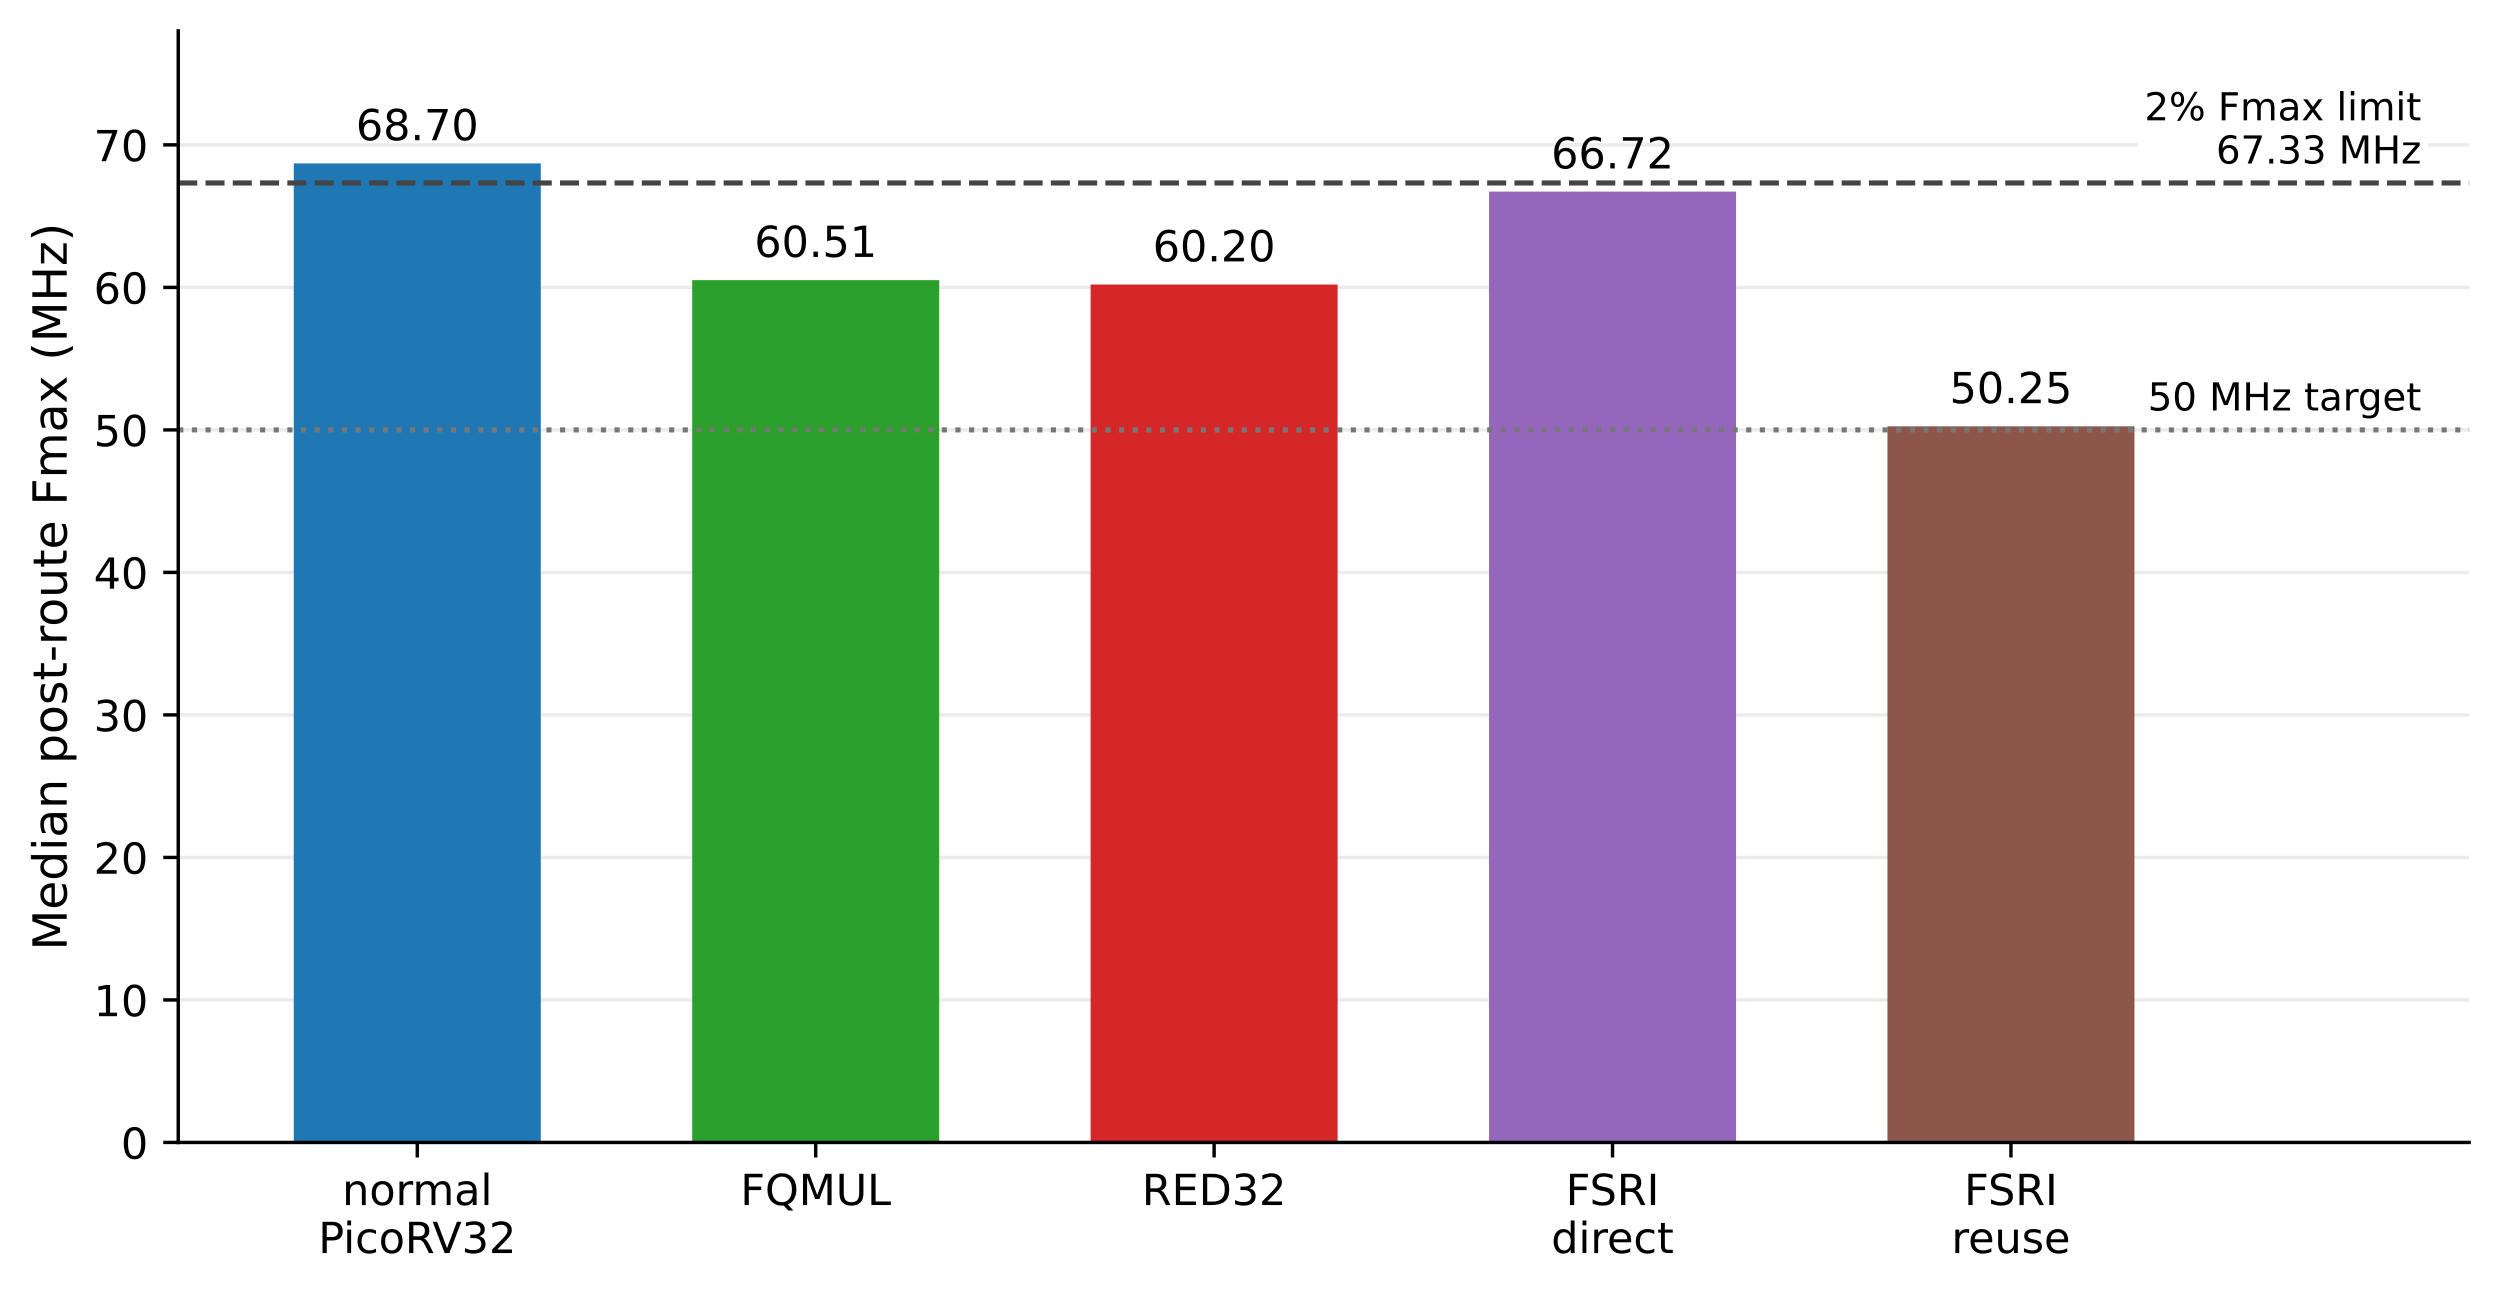
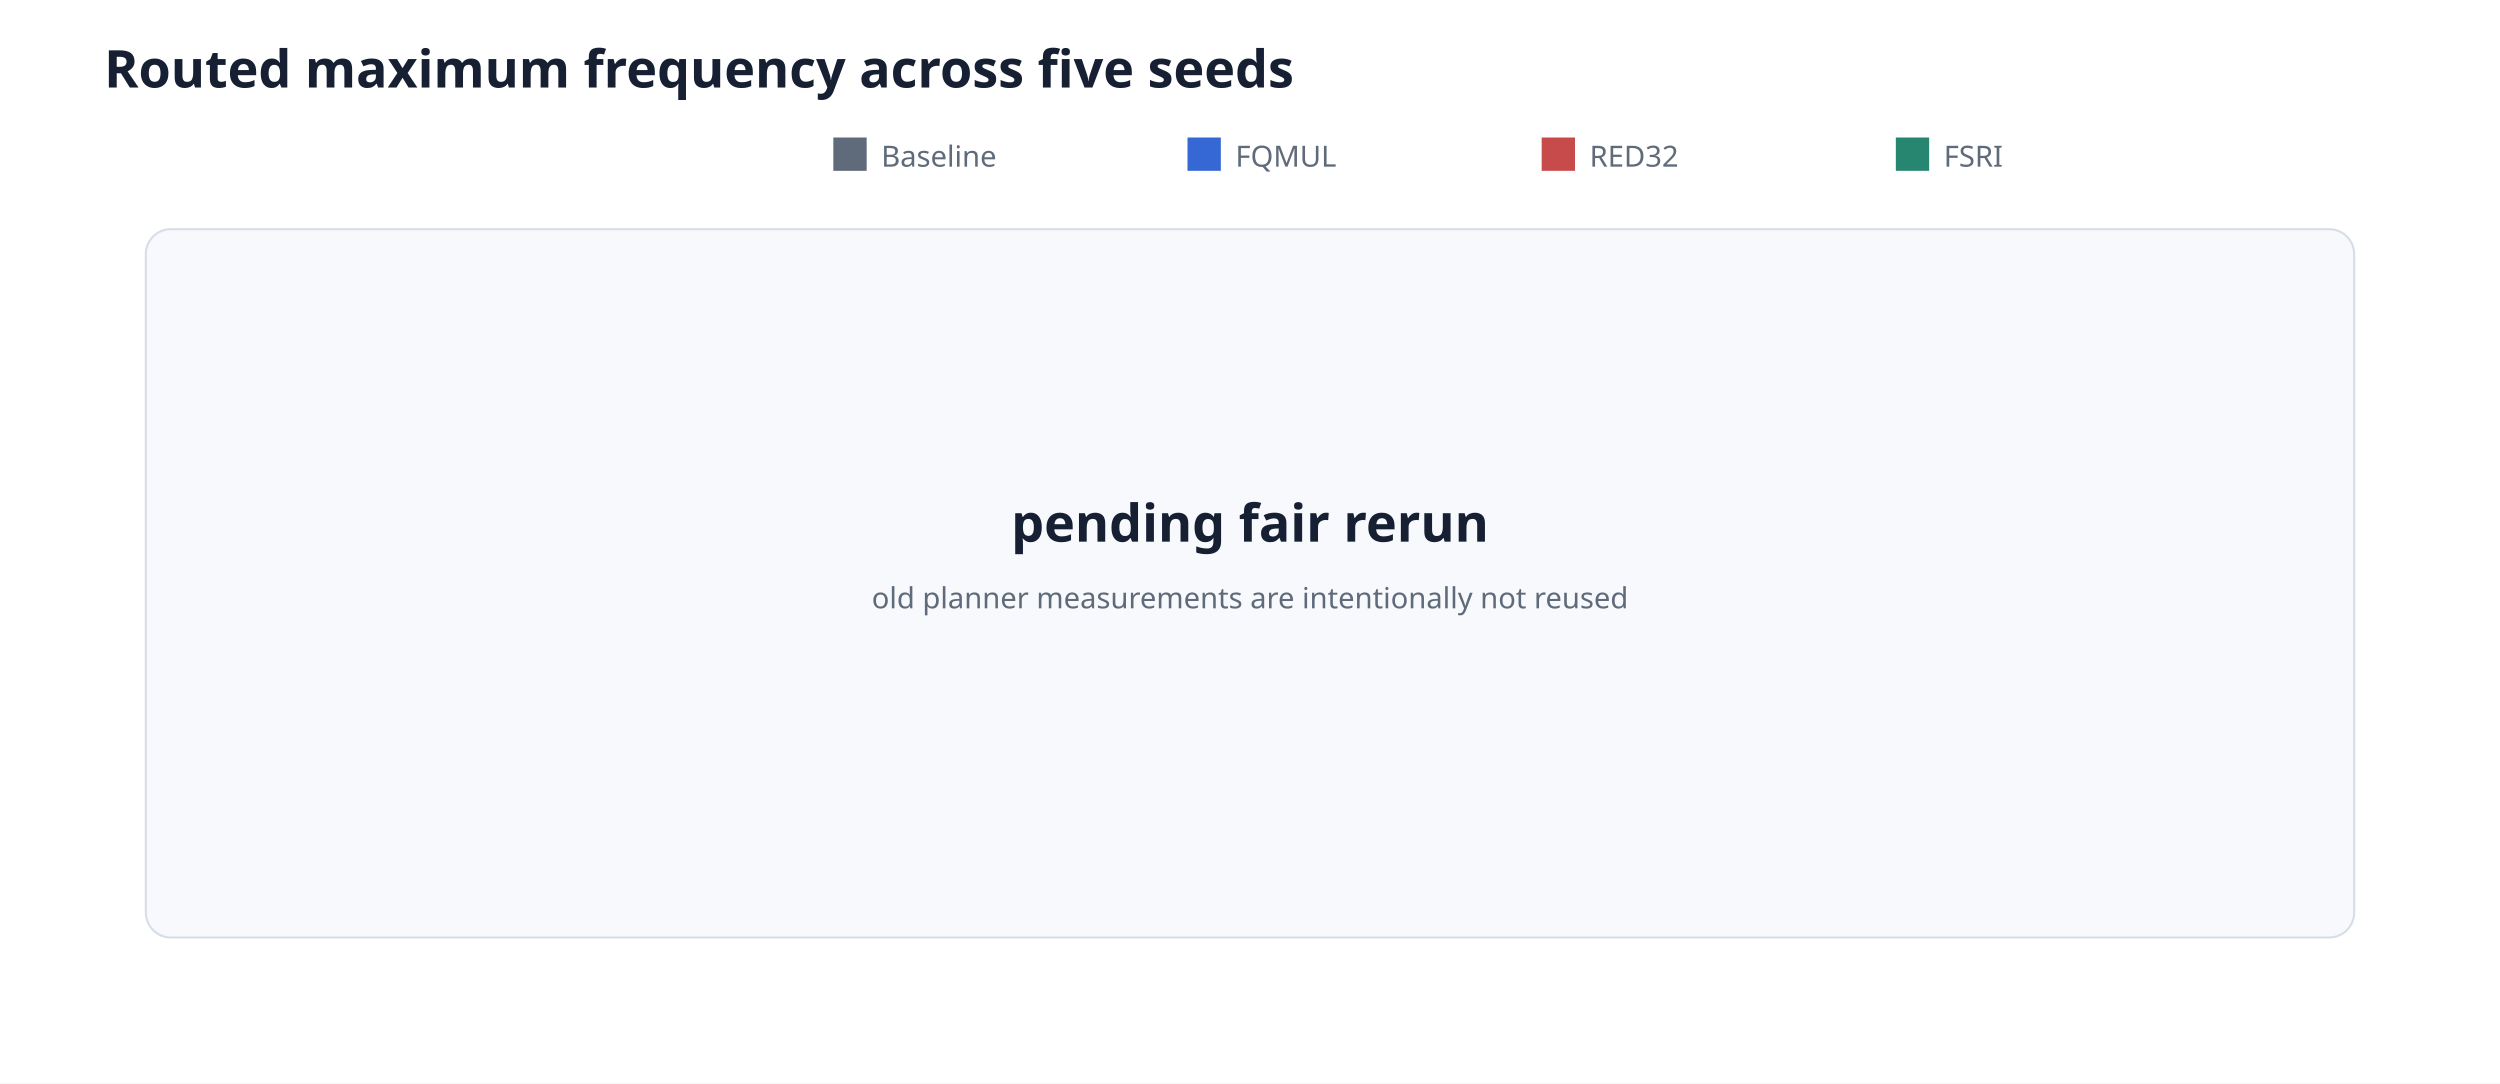
- <svg xmlns="http://www.w3.org/2000/svg" xmlns:xlink="http://www.w3.org/1999/xlink" width="583.081pt" height="301.532pt" viewBox="0 0 583.081 301.532" version="1.1">
-   <defs>
-     <style type="text/css">*{stroke-linejoin: round; stroke-linecap: butt}</style>
-   </defs>
-   <g id="figure_1">
-     <g id="patch_1">
-       <path d="M 0 301.532  L 583.081 301.532  L 583.081 0  L 0 0  z " style="fill: #ffffff" />
-     </g>
-     <g id="axes_1">
-       <g id="patch_2">
-         <path d="M 41.571 266.456  L 575.881 266.456  L 575.881 7.2  L 41.571 7.2  z " style="fill: #ffffff" />
-       </g>
-       <g id="matplotlib.axis_1">
-         <g id="xtick_1">
-           <g id="line2d_1">
-             <defs>
-               <path id="m76b41bfc17" d="M 0 0  L 0 3.5  " style="stroke: #000000; stroke-width: 0.8" />
-             </defs>
-             <g>
-               <use xlink:href="#m76b41bfc17" x="97.325" y="266.456" style="stroke: #000000; stroke-width: 0.8" />
-             </g>
-           </g>
-           <g id="text_1">
-             <g transform="translate(79.80549 281.0544) scale(0.1 -0.1)">
-               <defs>
-                 <path id="DejaVuSans-6e" d="M 3513 2113  L 3513 0  L 2938 0  L 2938 2094  Q 2938 2591 2744 2837  Q 2550 3084 2163 3084  Q 1697 3084 1428 2787  Q 1159 2491 1159 1978  L 1159 0  L 581 0  L 581 3500  L 1159 3500  L 1159 2956  Q 1366 3272 1645 3428  Q 1925 3584 2291 3584  Q 2894 3584 3203 3211  Q 3513 2838 3513 2113  z " transform="scale(0.015625)" />
-                 <path id="DejaVuSans-6f" d="M 1959 3097  Q 1497 3097 1228 2736  Q 959 2375 959 1747  Q 959 1119 1226 758  Q 1494 397 1959 397  Q 2419 397 2687 759  Q 2956 1122 2956 1747  Q 2956 2369 2687 2733  Q 2419 3097 1959 3097  z M 1959 3584  Q 2709 3584 3137 3096  Q 3566 2609 3566 1747  Q 3566 888 3137 398  Q 2709 -91 1959 -91  Q 1206 -91 779 398  Q 353 888 353 1747  Q 353 2609 779 3096  Q 1206 3584 1959 3584  z " transform="scale(0.015625)" />
-                 <path id="DejaVuSans-72" d="M 2631 2963  Q 2534 3019 2420 3045  Q 2306 3072 2169 3072  Q 1681 3072 1420 2755  Q 1159 2438 1159 1844  L 1159 0  L 581 0  L 581 3500  L 1159 3500  L 1159 2956  Q 1341 3275 1631 3429  Q 1922 3584 2338 3584  Q 2397 3584 2469 3576  Q 2541 3569 2628 3553  L 2631 2963  z " transform="scale(0.015625)" />
-                 <path id="DejaVuSans-6d" d="M 3328 2828  Q 3544 3216 3844 3400  Q 4144 3584 4550 3584  Q 5097 3584 5394 3201  Q 5691 2819 5691 2113  L 5691 0  L 5113 0  L 5113 2094  Q 5113 2597 4934 2840  Q 4756 3084 4391 3084  Q 3944 3084 3684 2787  Q 3425 2491 3425 1978  L 3425 0  L 2847 0  L 2847 2094  Q 2847 2600 2669 2842  Q 2491 3084 2119 3084  Q 1678 3084 1418 2786  Q 1159 2488 1159 1978  L 1159 0  L 581 0  L 581 3500  L 1159 3500  L 1159 2956  Q 1356 3278 1631 3431  Q 1906 3584 2284 3584  Q 2666 3584 2933 3390  Q 3200 3197 3328 2828  z " transform="scale(0.015625)" />
-                 <path id="DejaVuSans-61" d="M 2194 1759  Q 1497 1759 1228 1600  Q 959 1441 959 1056  Q 959 750 1161 570  Q 1363 391 1709 391  Q 2188 391 2477 730  Q 2766 1069 2766 1631  L 2766 1759  L 2194 1759  z M 3341 1997  L 3341 0  L 2766 0  L 2766 531  Q 2569 213 2275 61  Q 1981 -91 1556 -91  Q 1019 -91 701 211  Q 384 513 384 1019  Q 384 1609 779 1909  Q 1175 2209 1959 2209  L 2766 2209  L 2766 2266  Q 2766 2663 2505 2880  Q 2244 3097 1772 3097  Q 1472 3097 1187 3025  Q 903 2953 641 2809  L 641 3341  Q 956 3463 1253 3523  Q 1550 3584 1831 3584  Q 2591 3584 2966 3190  Q 3341 2797 3341 1997  z " transform="scale(0.015625)" />
-                 <path id="DejaVuSans-6c" d="M 603 4863  L 1178 4863  L 1178 0  L 603 0  L 603 4863  z " transform="scale(0.015625)" />
-               </defs>
-               <use xlink:href="#DejaVuSans-6e" />
-               <use xlink:href="#DejaVuSans-6f" transform="translate(63.37891 0)" />
-               <use xlink:href="#DejaVuSans-72" transform="translate(124.5605 0)" />
-               <use xlink:href="#DejaVuSans-6d" transform="translate(163.9238 0)" />
-               <use xlink:href="#DejaVuSans-61" transform="translate(261.3359 0)" />
-               <use xlink:href="#DejaVuSans-6c" transform="translate(322.6152 0)" />
-             </g>
-             <g transform="translate(74.24299 292.2523) scale(0.1 -0.1)">
-               <defs>
-                 <path id="DejaVuSans-50" d="M 1259 4147  L 1259 2394  L 2053 2394  Q 2494 2394 2734 2622  Q 2975 2850 2975 3272  Q 2975 3691 2734 3919  Q 2494 4147 2053 4147  L 1259 4147  z M 628 4666  L 2053 4666  Q 2838 4666 3239 4311  Q 3641 3956 3641 3272  Q 3641 2581 3239 2228  Q 2838 1875 2053 1875  L 1259 1875  L 1259 0  L 628 0  L 628 4666  z " transform="scale(0.015625)" />
-                 <path id="DejaVuSans-69" d="M 603 3500  L 1178 3500  L 1178 0  L 603 0  L 603 3500  z M 603 4863  L 1178 4863  L 1178 4134  L 603 4134  L 603 4863  z " transform="scale(0.015625)" />
-                 <path id="DejaVuSans-63" d="M 3122 3366  L 3122 2828  Q 2878 2963 2633 3030  Q 2388 3097 2138 3097  Q 1578 3097 1268 2742  Q 959 2388 959 1747  Q 959 1106 1268 751  Q 1578 397 2138 397  Q 2388 397 2633 464  Q 2878 531 3122 666  L 3122 134  Q 2881 22 2623 -34  Q 2366 -91 2075 -91  Q 1284 -91 818 406  Q 353 903 353 1747  Q 353 2603 823 3093  Q 1294 3584 2113 3584  Q 2378 3584 2631 3529  Q 2884 3475 3122 3366  z " transform="scale(0.015625)" />
-                 <path id="DejaVuSans-52" d="M 2841 2188  Q 3044 2119 3236 1894  Q 3428 1669 3622 1275  L 4263 0  L 3584 0  L 2988 1197  Q 2756 1666 2539 1819  Q 2322 1972 1947 1972  L 1259 1972  L 1259 0  L 628 0  L 628 4666  L 2053 4666  Q 2853 4666 3247 4331  Q 3641 3997 3641 3322  Q 3641 2881 3436 2590  Q 3231 2300 2841 2188  z M 1259 4147  L 1259 2491  L 2053 2491  Q 2509 2491 2742 2702  Q 2975 2913 2975 3322  Q 2975 3731 2742 3939  Q 2509 4147 2053 4147  L 1259 4147  z " transform="scale(0.015625)" />
-                 <path id="DejaVuSans-56" d="M 1831 0  L 50 4666  L 709 4666  L 2188 738  L 3669 4666  L 4325 4666  L 2547 0  L 1831 0  z " transform="scale(0.015625)" />
-                 <path id="DejaVuSans-33" d="M 2597 2516  Q 3050 2419 3304 2112  Q 3559 1806 3559 1356  Q 3559 666 3084 287  Q 2609 -91 1734 -91  Q 1441 -91 1130 -33  Q 819 25 488 141  L 488 750  Q 750 597 1062 519  Q 1375 441 1716 441  Q 2309 441 2620 675  Q 2931 909 2931 1356  Q 2931 1769 2642 2001  Q 2353 2234 1838 2234  L 1294 2234  L 1294 2753  L 1863 2753  Q 2328 2753 2575 2939  Q 2822 3125 2822 3475  Q 2822 3834 2567 4026  Q 2313 4219 1838 4219  Q 1578 4219 1281 4162  Q 984 4106 628 3988  L 628 4550  Q 988 4650 1302 4700  Q 1616 4750 1894 4750  Q 2613 4750 3031 4423  Q 3450 4097 3450 3541  Q 3450 3153 3228 2886  Q 3006 2619 2597 2516  z " transform="scale(0.015625)" />
-                 <path id="DejaVuSans-32" d="M 1228 531  L 3431 531  L 3431 0  L 469 0  L 469 531  Q 828 903 1448 1529  Q 2069 2156 2228 2338  Q 2531 2678 2651 2914  Q 2772 3150 2772 3378  Q 2772 3750 2511 3984  Q 2250 4219 1831 4219  Q 1534 4219 1204 4116  Q 875 4013 500 3803  L 500 4441  Q 881 4594 1212 4672  Q 1544 4750 1819 4750  Q 2544 4750 2975 4387  Q 3406 4025 3406 3419  Q 3406 3131 3298 2873  Q 3191 2616 2906 2266  Q 2828 2175 2409 1742  Q 1991 1309 1228 531  z " transform="scale(0.015625)" />
-               </defs>
-               <use xlink:href="#DejaVuSans-50" />
-               <use xlink:href="#DejaVuSans-69" transform="translate(58.05273 0)" />
-               <use xlink:href="#DejaVuSans-63" transform="translate(85.83594 0)" />
-               <use xlink:href="#DejaVuSans-6f" transform="translate(140.8164 0)" />
-               <use xlink:href="#DejaVuSans-52" transform="translate(201.998 0)" />
-               <use xlink:href="#DejaVuSans-56" transform="translate(265.9805 0)" />
-               <use xlink:href="#DejaVuSans-33" transform="translate(334.3887 0)" />
-               <use xlink:href="#DejaVuSans-32" transform="translate(398.0117 0)" />
-             </g>
-           </g>
-         </g>
-         <g id="xtick_2">
-           <g id="line2d_2">
-             <g>
-               <use xlink:href="#m76b41bfc17" x="190.249" y="266.456" style="stroke: #000000; stroke-width: 0.8" />
-             </g>
-           </g>
-           <g id="text_2">
-             <g transform="translate(172.6774 281.0544) scale(0.1 -0.1)">
-               <defs>
-                 <path id="DejaVuSans-46" d="M 628 4666  L 3309 4666  L 3309 4134  L 1259 4134  L 1259 2759  L 3109 2759  L 3109 2228  L 1259 2228  L 1259 0  L 628 0  L 628 4666  z " transform="scale(0.015625)" />
-                 <path id="DejaVuSans-51" d="M 2522 4238  Q 1834 4238 1429 3725  Q 1025 3213 1025 2328  Q 1025 1447 1429 934  Q 1834 422 2522 422  Q 3209 422 3611 934  Q 4013 1447 4013 2328  Q 4013 3213 3611 3725  Q 3209 4238 2522 4238  z M 3406 84  L 4238 -825  L 3475 -825  L 2784 -78  Q 2681 -84 2626 -87  Q 2572 -91 2522 -91  Q 1538 -91 948 567  Q 359 1225 359 2328  Q 359 3434 948 4092  Q 1538 4750 2522 4750  Q 3503 4750 4090 4092  Q 4678 3434 4678 2328  Q 4678 1516 4351 937  Q 4025 359 3406 84  z " transform="scale(0.015625)" />
-                 <path id="DejaVuSans-4d" d="M 628 4666  L 1569 4666  L 2759 1491  L 3956 4666  L 4897 4666  L 4897 0  L 4281 0  L 4281 4097  L 3078 897  L 2444 897  L 1241 4097  L 1241 0  L 628 0  L 628 4666  z " transform="scale(0.015625)" />
-                 <path id="DejaVuSans-55" d="M 556 4666  L 1191 4666  L 1191 1831  Q 1191 1081 1462 751  Q 1734 422 2344 422  Q 2950 422 3222 751  Q 3494 1081 3494 1831  L 3494 4666  L 4128 4666  L 4128 1753  Q 4128 841 3676 375  Q 3225 -91 2344 -91  Q 1459 -91 1007 375  Q 556 841 556 1753  L 556 4666  z " transform="scale(0.015625)" />
-                 <path id="DejaVuSans-4c" d="M 628 4666  L 1259 4666  L 1259 531  L 3531 531  L 3531 0  L 628 0  L 628 4666  z " transform="scale(0.015625)" />
-               </defs>
-               <use xlink:href="#DejaVuSans-46" />
-               <use xlink:href="#DejaVuSans-51" transform="translate(57.51953 0)" />
-               <use xlink:href="#DejaVuSans-4d" transform="translate(136.2305 0)" />
-               <use xlink:href="#DejaVuSans-55" transform="translate(222.5098 0)" />
-               <use xlink:href="#DejaVuSans-4c" transform="translate(295.7031 0)" />
-             </g>
-           </g>
-         </g>
-         <g id="xtick_3">
-           <g id="line2d_3">
-             <g>
-               <use xlink:href="#m76b41bfc17" x="283.172" y="266.456" style="stroke: #000000; stroke-width: 0.8" />
-             </g>
-           </g>
-           <g id="text_3">
-             <g transform="translate(266.3259 281.0544) scale(0.1 -0.1)">
-               <defs>
-                 <path id="DejaVuSans-45" d="M 628 4666  L 3578 4666  L 3578 4134  L 1259 4134  L 1259 2753  L 3481 2753  L 3481 2222  L 1259 2222  L 1259 531  L 3634 531  L 3634 0  L 628 0  L 628 4666  z " transform="scale(0.015625)" />
-                 <path id="DejaVuSans-44" d="M 1259 4147  L 1259 519  L 2022 519  Q 2988 519 3436 956  Q 3884 1394 3884 2338  Q 3884 3275 3436 3711  Q 2988 4147 2022 4147  L 1259 4147  z M 628 4666  L 1925 4666  Q 3281 4666 3915 4102  Q 4550 3538 4550 2338  Q 4550 1131 3912 565  Q 3275 0 1925 0  L 628 0  L 628 4666  z " transform="scale(0.015625)" />
-               </defs>
-               <use xlink:href="#DejaVuSans-52" />
-               <use xlink:href="#DejaVuSans-45" transform="translate(69.48242 0)" />
-               <use xlink:href="#DejaVuSans-44" transform="translate(132.666 0)" />
-               <use xlink:href="#DejaVuSans-33" transform="translate(209.668 0)" />
-               <use xlink:href="#DejaVuSans-32" transform="translate(273.291 0)" />
-             </g>
-           </g>
-         </g>
-         <g id="xtick_4">
-           <g id="line2d_4">
-             <g>
-               <use xlink:href="#m76b41bfc17" x="376.095" y="266.456" style="stroke: #000000; stroke-width: 0.8" />
-             </g>
-           </g>
-           <g id="text_4">
-             <g transform="translate(365.1837 281.0544) scale(0.1 -0.1)">
-               <defs>
-                 <path id="DejaVuSans-53" d="M 3425 4513  L 3425 3897  Q 3066 4069 2747 4153  Q 2428 4238 2131 4238  Q 1616 4238 1336 4038  Q 1056 3838 1056 3469  Q 1056 3159 1242 3001  Q 1428 2844 1947 2747  L 2328 2669  Q 3034 2534 3370 2195  Q 3706 1856 3706 1288  Q 3706 609 3251 259  Q 2797 -91 1919 -91  Q 1588 -91 1214 -16  Q 841 59 441 206  L 441 856  Q 825 641 1194 531  Q 1563 422 1919 422  Q 2459 422 2753 634  Q 3047 847 3047 1241  Q 3047 1584 2836 1778  Q 2625 1972 2144 2069  L 1759 2144  Q 1053 2284 737 2584  Q 422 2884 422 3419  Q 422 4038 858 4394  Q 1294 4750 2059 4750  Q 2388 4750 2728 4690  Q 3069 4631 3425 4513  z " transform="scale(0.015625)" />
-                 <path id="DejaVuSans-49" d="M 628 4666  L 1259 4666  L 1259 0  L 628 0  L 628 4666  z " transform="scale(0.015625)" />
-               </defs>
-               <use xlink:href="#DejaVuSans-46" />
-               <use xlink:href="#DejaVuSans-53" transform="translate(55.76953 0)" />
-               <use xlink:href="#DejaVuSans-52" transform="translate(119.2461 0)" />
-               <use xlink:href="#DejaVuSans-49" transform="translate(188.7285 0)" />
-             </g>
-             <g transform="translate(361.8033 292.2523) scale(0.1 -0.1)">
-               <defs>
-                 <path id="DejaVuSans-64" d="M 2906 2969  L 2906 4863  L 3481 4863  L 3481 0  L 2906 0  L 2906 525  Q 2725 213 2448 61  Q 2172 -91 1784 -91  Q 1150 -91 751 415  Q 353 922 353 1747  Q 353 2572 751 3078  Q 1150 3584 1784 3584  Q 2172 3584 2448 3432  Q 2725 3281 2906 2969  z M 947 1747  Q 947 1113 1208 752  Q 1469 391 1925 391  Q 2381 391 2643 752  Q 2906 1113 2906 1747  Q 2906 2381 2643 2742  Q 2381 3103 1925 3103  Q 1469 3103 1208 2742  Q 947 2381 947 1747  z " transform="scale(0.015625)" />
-                 <path id="DejaVuSans-65" d="M 3597 1894  L 3597 1613  L 953 1613  Q 991 1019 1311 708  Q 1631 397 2203 397  Q 2534 397 2845 478  Q 3156 559 3463 722  L 3463 178  Q 3153 47 2828 -22  Q 2503 -91 2169 -91  Q 1331 -91 842 396  Q 353 884 353 1716  Q 353 2575 817 3079  Q 1281 3584 2069 3584  Q 2775 3584 3186 3129  Q 3597 2675 3597 1894  z M 3022 2063  Q 3016 2534 2758 2815  Q 2500 3097 2075 3097  Q 1594 3097 1305 2825  Q 1016 2553 972 2059  L 3022 2063  z " transform="scale(0.015625)" />
-                 <path id="DejaVuSans-74" d="M 1172 4494  L 1172 3500  L 2356 3500  L 2356 3053  L 1172 3053  L 1172 1153  Q 1172 725 1289 603  Q 1406 481 1766 481  L 2356 481  L 2356 0  L 1766 0  Q 1100 0 847 248  Q 594 497 594 1153  L 594 3053  L 172 3053  L 172 3500  L 594 3500  L 594 4494  L 1172 4494  z " transform="scale(0.015625)" />
-               </defs>
-               <use xlink:href="#DejaVuSans-64" />
-               <use xlink:href="#DejaVuSans-69" transform="translate(63.47656 0)" />
-               <use xlink:href="#DejaVuSans-72" transform="translate(91.25977 0)" />
-               <use xlink:href="#DejaVuSans-65" transform="translate(130.123 0)" />
-               <use xlink:href="#DejaVuSans-63" transform="translate(191.6465 0)" />
-               <use xlink:href="#DejaVuSans-74" transform="translate(246.627 0)" />
-             </g>
-           </g>
-         </g>
-         <g id="xtick_5">
-           <g id="line2d_5">
-             <g>
-               <use xlink:href="#m76b41bfc17" x="469.019" y="266.456" style="stroke: #000000; stroke-width: 0.8" />
-             </g>
-           </g>
-           <g id="text_5">
-             <g transform="translate(458.1072 281.0544) scale(0.1 -0.1)">
-               <use xlink:href="#DejaVuSans-46" />
-               <use xlink:href="#DejaVuSans-53" transform="translate(55.76953 0)" />
-               <use xlink:href="#DejaVuSans-52" transform="translate(119.2461 0)" />
-               <use xlink:href="#DejaVuSans-49" transform="translate(188.7285 0)" />
-             </g>
-             <g transform="translate(455.1494 292.2523) scale(0.1 -0.1)">
-               <defs>
-                 <path id="DejaVuSans-75" d="M 544 1381  L 544 3500  L 1119 3500  L 1119 1403  Q 1119 906 1312 657  Q 1506 409 1894 409  Q 2359 409 2629 706  Q 2900 1003 2900 1516  L 2900 3500  L 3475 3500  L 3475 0  L 2900 0  L 2900 538  Q 2691 219 2414 64  Q 2138 -91 1772 -91  Q 1169 -91 856 284  Q 544 659 544 1381  z M 1991 3584  L 1991 3584  z " transform="scale(0.015625)" />
-                 <path id="DejaVuSans-73" d="M 2834 3397  L 2834 2853  Q 2591 2978 2328 3040  Q 2066 3103 1784 3103  Q 1356 3103 1142 2972  Q 928 2841 928 2578  Q 928 2378 1081 2264  Q 1234 2150 1697 2047  L 1894 2003  Q 2506 1872 2764 1633  Q 3022 1394 3022 966  Q 3022 478 2636 193  Q 2250 -91 1575 -91  Q 1294 -91 989 -36  Q 684 19 347 128  L 347 722  Q 666 556 975 473  Q 1284 391 1588 391  Q 1994 391 2212 530  Q 2431 669 2431 922  Q 2431 1156 2273 1281  Q 2116 1406 1581 1522  L 1381 1569  Q 847 1681 609 1914  Q 372 2147 372 2553  Q 372 3047 722 3315  Q 1072 3584 1716 3584  Q 2034 3584 2315 3537  Q 2597 3491 2834 3397  z " transform="scale(0.015625)" />
-               </defs>
-               <use xlink:href="#DejaVuSans-72" />
-               <use xlink:href="#DejaVuSans-65" transform="translate(38.86328 0)" />
-               <use xlink:href="#DejaVuSans-75" transform="translate(100.3867 0)" />
-               <use xlink:href="#DejaVuSans-73" transform="translate(163.7656 0)" />
-               <use xlink:href="#DejaVuSans-65" transform="translate(215.8652 0)" />
-             </g>
-           </g>
-         </g>
-       </g>
-       <g id="matplotlib.axis_2">
-         <g id="ytick_1">
-           <g id="line2d_6">
-             <path d="M 41.571 266.456  L 575.881 266.456  " clip-path="url(#p8452bbec59)" style="fill: none; stroke: #b0b0b0; stroke-opacity: 0.25; stroke-width: 0.8; stroke-linecap: square" />
-           </g>
-           <g id="line2d_7">
-             <defs>
-               <path id="m2f788efb89" d="M 0 0  L -3.5 0  " style="stroke: #000000; stroke-width: 0.8" />
-             </defs>
-             <g>
-               <use xlink:href="#m2f788efb89" x="41.571" y="266.456" style="stroke: #000000; stroke-width: 0.8" />
-             </g>
-           </g>
-           <g id="text_6">
-             <g transform="translate(28.20844 270.2552) scale(0.1 -0.1)">
-               <defs>
-                 <path id="DejaVuSans-30" d="M 2034 4250  Q 1547 4250 1301 3770  Q 1056 3291 1056 2328  Q 1056 1369 1301 889  Q 1547 409 2034 409  Q 2525 409 2770 889  Q 3016 1369 3016 2328  Q 3016 3291 2770 3770  Q 2525 4250 2034 4250  z M 2034 4750  Q 2819 4750 3233 4129  Q 3647 3509 3647 2328  Q 3647 1150 3233 529  Q 2819 -91 2034 -91  Q 1250 -91 836 529  Q 422 1150 422 2328  Q 422 3509 836 4129  Q 1250 4750 2034 4750  z " transform="scale(0.015625)" />
-               </defs>
-               <use xlink:href="#DejaVuSans-30" />
-             </g>
-           </g>
-         </g>
-         <g id="ytick_2">
-           <g id="line2d_8">
-             <path d="M 41.571 233.218  L 575.881 233.218  " clip-path="url(#p8452bbec59)" style="fill: none; stroke: #b0b0b0; stroke-opacity: 0.25; stroke-width: 0.8; stroke-linecap: square" />
-           </g>
-           <g id="line2d_9">
-             <g>
-               <use xlink:href="#m2f788efb89" x="41.571" y="233.218" style="stroke: #000000; stroke-width: 0.8" />
-             </g>
-           </g>
-           <g id="text_7">
-             <g transform="translate(21.84594 237.0173) scale(0.1 -0.1)">
-               <defs>
-                 <path id="DejaVuSans-31" d="M 794 531  L 1825 531  L 1825 4091  L 703 3866  L 703 4441  L 1819 4666  L 2450 4666  L 2450 531  L 3481 531  L 3481 0  L 794 0  L 794 531  z " transform="scale(0.015625)" />
-               </defs>
-               <use xlink:href="#DejaVuSans-31" />
-               <use xlink:href="#DejaVuSans-30" transform="translate(63.62305 0)" />
-             </g>
-           </g>
-         </g>
-         <g id="ytick_3">
-           <g id="line2d_10">
-             <path d="M 41.571 199.98  L 575.881 199.98  " clip-path="url(#p8452bbec59)" style="fill: none; stroke: #b0b0b0; stroke-opacity: 0.25; stroke-width: 0.8; stroke-linecap: square" />
-           </g>
-           <g id="line2d_11">
-             <g>
-               <use xlink:href="#m2f788efb89" x="41.571" y="199.98" style="stroke: #000000; stroke-width: 0.8" />
-             </g>
-           </g>
-           <g id="text_8">
-             <g transform="translate(21.84594 203.7793) scale(0.1 -0.1)">
-               <use xlink:href="#DejaVuSans-32" />
-               <use xlink:href="#DejaVuSans-30" transform="translate(63.62305 0)" />
-             </g>
-           </g>
-         </g>
-         <g id="ytick_4">
-           <g id="line2d_12">
-             <path d="M 41.571 166.742  L 575.881 166.742  " clip-path="url(#p8452bbec59)" style="fill: none; stroke: #b0b0b0; stroke-opacity: 0.25; stroke-width: 0.8; stroke-linecap: square" />
-           </g>
-           <g id="line2d_13">
-             <g>
-               <use xlink:href="#m2f788efb89" x="41.571" y="166.742" style="stroke: #000000; stroke-width: 0.8" />
-             </g>
-           </g>
-           <g id="text_9">
-             <g transform="translate(21.84594 170.5414) scale(0.1 -0.1)">
-               <use xlink:href="#DejaVuSans-33" />
-               <use xlink:href="#DejaVuSans-30" transform="translate(63.62305 0)" />
-             </g>
-           </g>
-         </g>
-         <g id="ytick_5">
-           <g id="line2d_14">
-             <path d="M 41.571 133.504  L 575.881 133.504  " clip-path="url(#p8452bbec59)" style="fill: none; stroke: #b0b0b0; stroke-opacity: 0.25; stroke-width: 0.8; stroke-linecap: square" />
-           </g>
-           <g id="line2d_15">
-             <g>
-               <use xlink:href="#m2f788efb89" x="41.571" y="133.504" style="stroke: #000000; stroke-width: 0.8" />
-             </g>
-           </g>
-           <g id="text_10">
-             <g transform="translate(21.84594 137.3034) scale(0.1 -0.1)">
-               <defs>
-                 <path id="DejaVuSans-34" d="M 2419 4116  L 825 1625  L 2419 1625  L 2419 4116  z M 2253 4666  L 3047 4666  L 3047 1625  L 3713 1625  L 3713 1100  L 3047 1100  L 3047 0  L 2419 0  L 2419 1100  L 313 1100  L 313 1709  L 2253 4666  z " transform="scale(0.015625)" />
-               </defs>
-               <use xlink:href="#DejaVuSans-34" />
-               <use xlink:href="#DejaVuSans-30" transform="translate(63.62305 0)" />
-             </g>
-           </g>
-         </g>
-         <g id="ytick_6">
-           <g id="line2d_16">
-             <path d="M 41.571 100.266  L 575.881 100.266  " clip-path="url(#p8452bbec59)" style="fill: none; stroke: #b0b0b0; stroke-opacity: 0.25; stroke-width: 0.8; stroke-linecap: square" />
-           </g>
-           <g id="line2d_17">
-             <g>
-               <use xlink:href="#m2f788efb89" x="41.571" y="100.266" style="stroke: #000000; stroke-width: 0.8" />
-             </g>
-           </g>
-           <g id="text_11">
-             <g transform="translate(21.84594 104.0655) scale(0.1 -0.1)">
-               <defs>
-                 <path id="DejaVuSans-35" d="M 691 4666  L 3169 4666  L 3169 4134  L 1269 4134  L 1269 2991  Q 1406 3038 1543 3061  Q 1681 3084 1819 3084  Q 2600 3084 3056 2656  Q 3513 2228 3513 1497  Q 3513 744 3044 326  Q 2575 -91 1722 -91  Q 1428 -91 1123 -41  Q 819 9 494 109  L 494 744  Q 775 591 1075 516  Q 1375 441 1709 441  Q 2250 441 2565 725  Q 2881 1009 2881 1497  Q 2881 1984 2565 2268  Q 2250 2553 1709 2553  Q 1456 2553 1204 2497  Q 953 2441 691 2322  L 691 4666  z " transform="scale(0.015625)" />
-               </defs>
-               <use xlink:href="#DejaVuSans-35" />
-               <use xlink:href="#DejaVuSans-30" transform="translate(63.62305 0)" />
-             </g>
-           </g>
-         </g>
-         <g id="ytick_7">
-           <g id="line2d_18">
-             <path d="M 41.571 67.028  L 575.881 67.028  " clip-path="url(#p8452bbec59)" style="fill: none; stroke: #b0b0b0; stroke-opacity: 0.25; stroke-width: 0.8; stroke-linecap: square" />
-           </g>
-           <g id="line2d_19">
-             <g>
-               <use xlink:href="#m2f788efb89" x="41.571" y="67.028" style="stroke: #000000; stroke-width: 0.8" />
-             </g>
-           </g>
-           <g id="text_12">
-             <g transform="translate(21.84594 70.82753) scale(0.1 -0.1)">
-               <defs>
-                 <path id="DejaVuSans-36" d="M 2113 2584  Q 1688 2584 1439 2293  Q 1191 2003 1191 1497  Q 1191 994 1439 701  Q 1688 409 2113 409  Q 2538 409 2786 701  Q 3034 994 3034 1497  Q 3034 2003 2786 2293  Q 2538 2584 2113 2584  z M 3366 4563  L 3366 3988  Q 3128 4100 2886 4159  Q 2644 4219 2406 4219  Q 1781 4219 1451 3797  Q 1122 3375 1075 2522  Q 1259 2794 1537 2939  Q 1816 3084 2150 3084  Q 2853 3084 3261 2657  Q 3669 2231 3669 1497  Q 3669 778 3244 343  Q 2819 -91 2113 -91  Q 1303 -91 875 529  Q 447 1150 447 2328  Q 447 3434 972 4092  Q 1497 4750 2381 4750  Q 2619 4750 2861 4703  Q 3103 4656 3366 4563  z " transform="scale(0.015625)" />
-               </defs>
-               <use xlink:href="#DejaVuSans-36" />
-               <use xlink:href="#DejaVuSans-30" transform="translate(63.62305 0)" />
-             </g>
-           </g>
-         </g>
-         <g id="ytick_8">
-           <g id="line2d_20">
-             <path d="M 41.571 33.79  L 575.881 33.79  " clip-path="url(#p8452bbec59)" style="fill: none; stroke: #b0b0b0; stroke-opacity: 0.25; stroke-width: 0.8; stroke-linecap: square" />
-           </g>
-           <g id="line2d_21">
-             <g>
-               <use xlink:href="#m2f788efb89" x="41.571" y="33.79" style="stroke: #000000; stroke-width: 0.8" />
-             </g>
-           </g>
-           <g id="text_13">
-             <g transform="translate(21.84594 37.58958) scale(0.1 -0.1)">
-               <defs>
-                 <path id="DejaVuSans-37" d="M 525 4666  L 3525 4666  L 3525 4397  L 1831 0  L 1172 0  L 2766 4134  L 525 4134  L 525 4666  z " transform="scale(0.015625)" />
-               </defs>
-               <use xlink:href="#DejaVuSans-37" />
-               <use xlink:href="#DejaVuSans-30" transform="translate(63.62305 0)" />
-             </g>
-           </g>
-         </g>
-         <g id="text_14">
-           <g transform="translate(15.55828 221.675) rotate(-90) scale(0.11 -0.11)">
-             <defs>
-               <path id="DejaVuSans-20" transform="scale(0.015625)" />
-               <path id="DejaVuSans-70" d="M 1159 525  L 1159 -1331  L 581 -1331  L 581 3500  L 1159 3500  L 1159 2969  Q 1341 3281 1617 3432  Q 1894 3584 2278 3584  Q 2916 3584 3314 3078  Q 3713 2572 3713 1747  Q 3713 922 3314 415  Q 2916 -91 2278 -91  Q 1894 -91 1617 61  Q 1341 213 1159 525  z M 3116 1747  Q 3116 2381 2855 2742  Q 2594 3103 2138 3103  Q 1681 3103 1420 2742  Q 1159 2381 1159 1747  Q 1159 1113 1420 752  Q 1681 391 2138 391  Q 2594 391 2855 752  Q 3116 1113 3116 1747  z " transform="scale(0.015625)" />
-               <path id="DejaVuSans-2d" d="M 313 2009  L 1997 2009  L 1997 1497  L 313 1497  L 313 2009  z " transform="scale(0.015625)" />
-               <path id="DejaVuSans-78" d="M 3513 3500  L 2247 1797  L 3578 0  L 2900 0  L 1881 1375  L 863 0  L 184 0  L 1544 1831  L 300 3500  L 978 3500  L 1906 2253  L 2834 3500  L 3513 3500  z " transform="scale(0.015625)" />
-               <path id="DejaVuSans-28" d="M 1984 4856  Q 1566 4138 1362 3434  Q 1159 2731 1159 2009  Q 1159 1288 1364 580  Q 1569 -128 1984 -844  L 1484 -844  Q 1016 -109 783 600  Q 550 1309 550 2009  Q 550 2706 781 3412  Q 1013 4119 1484 4856  L 1984 4856  z " transform="scale(0.015625)" />
-               <path id="DejaVuSans-48" d="M 628 4666  L 1259 4666  L 1259 2753  L 3553 2753  L 3553 4666  L 4184 4666  L 4184 0  L 3553 0  L 3553 2222  L 1259 2222  L 1259 0  L 628 0  L 628 4666  z " transform="scale(0.015625)" />
-               <path id="DejaVuSans-7a" d="M 353 3500  L 3084 3500  L 3084 2975  L 922 459  L 3084 459  L 3084 0  L 275 0  L 275 525  L 2438 3041  L 353 3041  L 353 3500  z " transform="scale(0.015625)" />
-               <path id="DejaVuSans-29" d="M 513 4856  L 1013 4856  Q 1481 4119 1714 3412  Q 1947 2706 1947 2009  Q 1947 1309 1714 600  Q 1481 -109 1013 -844  L 513 -844  Q 928 -128 1133 580  Q 1338 1288 1338 2009  Q 1338 2731 1133 3434  Q 928 4138 513 4856  z " transform="scale(0.015625)" />
-             </defs>
-             <use xlink:href="#DejaVuSans-4d" />
-             <use xlink:href="#DejaVuSans-65" transform="translate(86.2793 0)" />
-             <use xlink:href="#DejaVuSans-64" transform="translate(147.8027 0)" />
-             <use xlink:href="#DejaVuSans-69" transform="translate(211.2793 0)" />
-             <use xlink:href="#DejaVuSans-61" transform="translate(239.0625 0)" />
-             <use xlink:href="#DejaVuSans-6e" transform="translate(300.3418 0)" />
-             <use xlink:href="#DejaVuSans-20" transform="translate(363.7207 0)" />
-             <use xlink:href="#DejaVuSans-70" transform="translate(395.5078 0)" />
-             <use xlink:href="#DejaVuSans-6f" transform="translate(458.9844 0)" />
-             <use xlink:href="#DejaVuSans-73" transform="translate(520.166 0)" />
-             <use xlink:href="#DejaVuSans-74" transform="translate(572.2656 0)" />
-             <use xlink:href="#DejaVuSans-2d" transform="translate(611.4746 0)" />
-             <use xlink:href="#DejaVuSans-72" transform="translate(647.5586 0)" />
-             <use xlink:href="#DejaVuSans-6f" transform="translate(686.4219 0)" />
-             <use xlink:href="#DejaVuSans-75" transform="translate(747.6035 0)" />
-             <use xlink:href="#DejaVuSans-74" transform="translate(810.9824 0)" />
-             <use xlink:href="#DejaVuSans-65" transform="translate(850.1914 0)" />
-             <use xlink:href="#DejaVuSans-20" transform="translate(911.7148 0)" />
-             <use xlink:href="#DejaVuSans-46" transform="translate(943.502 0)" />
-             <use xlink:href="#DejaVuSans-6d" transform="translate(1001.021 0)" />
-             <use xlink:href="#DejaVuSans-61" transform="translate(1098.434 0)" />
-             <use xlink:href="#DejaVuSans-78" transform="translate(1159.713 0)" />
-             <use xlink:href="#DejaVuSans-20" transform="translate(1218.893 0)" />
-             <use xlink:href="#DejaVuSans-28" transform="translate(1250.68 0)" />
-             <use xlink:href="#DejaVuSans-4d" transform="translate(1289.693 0)" />
-             <use xlink:href="#DejaVuSans-48" transform="translate(1375.973 0)" />
-             <use xlink:href="#DejaVuSans-7a" transform="translate(1451.168 0)" />
-             <use xlink:href="#DejaVuSans-29" transform="translate(1503.658 0)" />
-           </g>
-         </g>
-       </g>
-       <g id="patch_3">
-         <path d="M 68.519 266.456  L 126.131 266.456  L 126.131 38.111  L 68.519 38.111  z " clip-path="url(#p8452bbec59)" style="fill: #1f77b4" />
-       </g>
-       <g id="patch_4">
-         <path d="M 161.442 266.456  L 219.055 266.456  L 219.055 65.333  L 161.442 65.333  z " clip-path="url(#p8452bbec59)" style="fill: #2ca02c" />
-       </g>
-       <g id="patch_5">
-         <path d="M 254.366 266.456  L 311.978 266.456  L 311.978 66.364  L 254.366 66.364  z " clip-path="url(#p8452bbec59)" style="fill: #d62728" />
-       </g>
-       <g id="patch_6">
-         <path d="M 347.289 266.456  L 404.902 266.456  L 404.902 44.692  L 347.289 44.692  z " clip-path="url(#p8452bbec59)" style="fill: #9467bd" />
-       </g>
-       <g id="patch_7">
-         <path d="M 440.213 266.456  L 497.825 266.456  L 497.825 99.435  L 440.213 99.435  z " clip-path="url(#p8452bbec59)" style="fill: #8c564b" />
-       </g>
-       <g id="line2d_22">
-         <path d="M 41.571 42.678  L 575.881 42.678  " clip-path="url(#p8452bbec59)" style="fill: none; stroke-dasharray: 4.44,1.92; stroke-dashoffset: 0; stroke: #444444; stroke-width: 1.2" />
-       </g>
-       <g id="line2d_23">
-         <path d="M 41.571 100.266  L 575.881 100.266  " clip-path="url(#p8452bbec59)" style="fill: none; stroke-dasharray: 1.2,1.98; stroke-dashoffset: 0; stroke: #777777; stroke-width: 1.2" />
-       </g>
-       <g id="patch_8">
-         <path d="M 41.571 266.456  L 41.571 7.2  " style="fill: none; stroke: #000000; stroke-width: 0.8; stroke-linejoin: miter; stroke-linecap: square" />
-       </g>
-       <g id="patch_9">
-         <path d="M 41.571 266.456  L 575.881 266.456  " style="fill: none; stroke: #000000; stroke-width: 0.8; stroke-linejoin: miter; stroke-linecap: square" />
-       </g>
-       <g id="text_15">
-         <g id="patch_10">
-           <path d="M 498.621 41.549  L 566.26 41.549  L 566.26 19.701  L 498.621 19.701  z " style="fill: #ffffff" />
-         </g>
-         <g transform="translate(500.1509 28.0694) scale(0.09 -0.09)">
-           <defs>
-             <path id="DejaVuSans-25" d="M 4653 2053  Q 4381 2053 4226 1822  Q 4072 1591 4072 1178  Q 4072 772 4226 539  Q 4381 306 4653 306  Q 4919 306 5073 539  Q 5228 772 5228 1178  Q 5228 1588 5073 1820  Q 4919 2053 4653 2053  z M 4653 2450  Q 5147 2450 5437 2106  Q 5728 1763 5728 1178  Q 5728 594 5436 251  Q 5144 -91 4653 -91  Q 4153 -91 3862 251  Q 3572 594 3572 1178  Q 3572 1766 3864 2108  Q 4156 2450 4653 2450  z M 1428 4353  Q 1159 4353 1004 4120  Q 850 3888 850 3481  Q 850 3069 1003 2837  Q 1156 2606 1428 2606  Q 1700 2606 1854 2837  Q 2009 3069 2009 3481  Q 2009 3884 1853 4118  Q 1697 4353 1428 4353  z M 4250 4750  L 4750 4750  L 1831 -91  L 1331 -91  L 4250 4750  z M 1428 4750  Q 1922 4750 2215 4408  Q 2509 4066 2509 3481  Q 2509 2891 2217 2550  Q 1925 2209 1428 2209  Q 931 2209 642 2551  Q 353 2894 353 3481  Q 353 4063 643 4406  Q 934 4750 1428 4750  z " transform="scale(0.015625)" />
-           </defs>
-           <use xlink:href="#DejaVuSans-32" />
-           <use xlink:href="#DejaVuSans-25" transform="translate(63.62305 0)" />
-           <use xlink:href="#DejaVuSans-20" transform="translate(158.6426 0)" />
-           <use xlink:href="#DejaVuSans-46" transform="translate(190.4297 0)" />
-           <use xlink:href="#DejaVuSans-6d" transform="translate(247.9492 0)" />
-           <use xlink:href="#DejaVuSans-61" transform="translate(345.3613 0)" />
-           <use xlink:href="#DejaVuSans-78" transform="translate(406.6406 0)" />
-           <use xlink:href="#DejaVuSans-20" transform="translate(465.8203 0)" />
-           <use xlink:href="#DejaVuSans-6c" transform="translate(497.6074 0)" />
-           <use xlink:href="#DejaVuSans-69" transform="translate(525.3906 0)" />
-           <use xlink:href="#DejaVuSans-6d" transform="translate(553.1738 0)" />
-           <use xlink:href="#DejaVuSans-69" transform="translate(650.5859 0)" />
-           <use xlink:href="#DejaVuSans-74" transform="translate(678.3691 0)" />
-         </g>
-         <g transform="translate(516.8473 38.14743) scale(0.09 -0.09)">
-           <defs>
-             <path id="DejaVuSans-2e" d="M 684 794  L 1344 794  L 1344 0  L 684 0  L 684 794  z " transform="scale(0.015625)" />
-           </defs>
-           <use xlink:href="#DejaVuSans-36" />
-           <use xlink:href="#DejaVuSans-37" transform="translate(63.62305 0)" />
-           <use xlink:href="#DejaVuSans-2e" transform="translate(127.2461 0)" />
-           <use xlink:href="#DejaVuSans-33" transform="translate(159.0332 0)" />
-           <use xlink:href="#DejaVuSans-33" transform="translate(222.6562 0)" />
-           <use xlink:href="#DejaVuSans-20" transform="translate(286.2793 0)" />
-           <use xlink:href="#DejaVuSans-4d" transform="translate(318.0664 0)" />
-           <use xlink:href="#DejaVuSans-48" transform="translate(404.3457 0)" />
-           <use xlink:href="#DejaVuSans-7a" transform="translate(479.541 0)" />
-         </g>
-       </g>
-       <g id="text_16">
-         <g id="patch_11">
-           <path d="M 499.404 99.137  L 566.26 99.137  L 566.26 87.367  L 499.404 87.367  z " style="fill: #ffffff" />
-         </g>
-         <g transform="translate(500.9342 95.7355) scale(0.09 -0.09)">
-           <defs>
-             <path id="DejaVuSans-67" d="M 2906 1791  Q 2906 2416 2648 2759  Q 2391 3103 1925 3103  Q 1463 3103 1205 2759  Q 947 2416 947 1791  Q 947 1169 1205 825  Q 1463 481 1925 481  Q 2391 481 2648 825  Q 2906 1169 2906 1791  z M 3481 434  Q 3481 -459 3084 -895  Q 2688 -1331 1869 -1331  Q 1566 -1331 1297 -1286  Q 1028 -1241 775 -1147  L 775 -588  Q 1028 -725 1275 -790  Q 1522 -856 1778 -856  Q 2344 -856 2625 -561  Q 2906 -266 2906 331  L 2906 616  Q 2728 306 2450 153  Q 2172 0 1784 0  Q 1141 0 747 490  Q 353 981 353 1791  Q 353 2603 747 3093  Q 1141 3584 1784 3584  Q 2172 3584 2450 3431  Q 2728 3278 2906 2969  L 2906 3500  L 3481 3500  L 3481 434  z " transform="scale(0.015625)" />
-           </defs>
-           <use xlink:href="#DejaVuSans-35" />
-           <use xlink:href="#DejaVuSans-30" transform="translate(63.62305 0)" />
-           <use xlink:href="#DejaVuSans-20" transform="translate(127.2461 0)" />
-           <use xlink:href="#DejaVuSans-4d" transform="translate(159.0332 0)" />
-           <use xlink:href="#DejaVuSans-48" transform="translate(245.3125 0)" />
-           <use xlink:href="#DejaVuSans-7a" transform="translate(320.5078 0)" />
-           <use xlink:href="#DejaVuSans-20" transform="translate(372.998 0)" />
-           <use xlink:href="#DejaVuSans-74" transform="translate(404.7852 0)" />
-           <use xlink:href="#DejaVuSans-61" transform="translate(443.9941 0)" />
-           <use xlink:href="#DejaVuSans-72" transform="translate(505.2734 0)" />
-           <use xlink:href="#DejaVuSans-67" transform="translate(544.6367 0)" />
-           <use xlink:href="#DejaVuSans-65" transform="translate(608.1133 0)" />
-           <use xlink:href="#DejaVuSans-74" transform="translate(669.6367 0)" />
-         </g>
-       </g>
-       <g id="text_17">
-         <g transform="translate(83.01096 32.70781) scale(0.1 -0.1)">
-           <defs>
-             <path id="DejaVuSans-38" d="M 2034 2216  Q 1584 2216 1326 1975  Q 1069 1734 1069 1313  Q 1069 891 1326 650  Q 1584 409 2034 409  Q 2484 409 2743 651  Q 3003 894 3003 1313  Q 3003 1734 2745 1975  Q 2488 2216 2034 2216  z M 1403 2484  Q 997 2584 770 2862  Q 544 3141 544 3541  Q 544 4100 942 4425  Q 1341 4750 2034 4750  Q 2731 4750 3128 4425  Q 3525 4100 3525 3541  Q 3525 3141 3298 2862  Q 3072 2584 2669 2484  Q 3125 2378 3379 2068  Q 3634 1759 3634 1313  Q 3634 634 3220 271  Q 2806 -91 2034 -91  Q 1263 -91 848 271  Q 434 634 434 1313  Q 434 1759 690 2068  Q 947 2378 1403 2484  z M 1172 3481  Q 1172 3119 1398 2916  Q 1625 2713 2034 2713  Q 2441 2713 2670 2916  Q 2900 3119 2900 3481  Q 2900 3844 2670 4047  Q 2441 4250 2034 4250  Q 1625 4250 1398 4047  Q 1172 3844 1172 3481  z " transform="scale(0.015625)" />
-           </defs>
-           <use xlink:href="#DejaVuSans-36" />
-           <use xlink:href="#DejaVuSans-38" transform="translate(63.62305 0)" />
-           <use xlink:href="#DejaVuSans-2e" transform="translate(127.2461 0)" />
-           <use xlink:href="#DejaVuSans-37" transform="translate(159.0332 0)" />
-           <use xlink:href="#DejaVuSans-30" transform="translate(222.6562 0)" />
-         </g>
-       </g>
-       <g id="text_18">
-         <g transform="translate(175.9344 59.92969) scale(0.1 -0.1)">
-           <use xlink:href="#DejaVuSans-36" />
-           <use xlink:href="#DejaVuSans-30" transform="translate(63.62305 0)" />
-           <use xlink:href="#DejaVuSans-2e" transform="translate(127.2461 0)" />
-           <use xlink:href="#DejaVuSans-35" transform="translate(159.0332 0)" />
-           <use xlink:href="#DejaVuSans-31" transform="translate(222.6562 0)" />
-         </g>
-       </g>
-       <g id="text_19">
-         <g transform="translate(268.8579 60.96007) scale(0.1 -0.1)">
-           <use xlink:href="#DejaVuSans-36" />
-           <use xlink:href="#DejaVuSans-30" transform="translate(63.62305 0)" />
-           <use xlink:href="#DejaVuSans-2e" transform="translate(127.2461 0)" />
-           <use xlink:href="#DejaVuSans-32" transform="translate(159.0332 0)" />
-           <use xlink:href="#DejaVuSans-30" transform="translate(222.6562 0)" />
-         </g>
-       </g>
-       <g id="text_20">
-         <g transform="translate(361.7814 39.28892) scale(0.1 -0.1)">
-           <use xlink:href="#DejaVuSans-36" />
-           <use xlink:href="#DejaVuSans-36" transform="translate(63.62305 0)" />
-           <use xlink:href="#DejaVuSans-2e" transform="translate(127.2461 0)" />
-           <use xlink:href="#DejaVuSans-37" transform="translate(159.0332 0)" />
-           <use xlink:href="#DejaVuSans-32" transform="translate(222.6562 0)" />
-         </g>
-       </g>
-       <g id="text_21">
-         <g transform="translate(454.7049 94.03182) scale(0.1 -0.1)">
-           <use xlink:href="#DejaVuSans-35" />
-           <use xlink:href="#DejaVuSans-30" transform="translate(63.62305 0)" />
-           <use xlink:href="#DejaVuSans-2e" transform="translate(127.2461 0)" />
-           <use xlink:href="#DejaVuSans-32" transform="translate(159.0332 0)" />
-           <use xlink:href="#DejaVuSans-35" transform="translate(222.6562 0)" />
-         </g>
-       </g>
-     </g>
-   </g>
-   <defs>
-     <clipPath id="p8452bbec59">
-       <rect x="41.571" y="7.2" width="534.31" height="259.256" />
-     </clipPath>
-   </defs>
+ <svg xmlns="http://www.w3.org/2000/svg" width="1200" height="520" viewBox="0 0 1200 520" role="img" aria-labelledby="title desc">
+   <rect width="1200" height="520" fill="white" />
+   <style>text{font-family:system-ui,sans-serif;fill:#172033}.title{font-size:25px;font-weight:700}.small{font-size:14px;fill:#5f6b7a}.label{font-size:16px}.value{font-size:14px;font-weight:650}.mono{font-family:ui-monospace,monospace}</style>
+   <text x="50" y="42" class="title">Routed maximum frequency across five seeds</text>
+   <rect x="400" y="66" width="16" height="16" fill="#5f6b7a" />
+   <text x="423" y="80" class="small">Baseline</text>
+   <rect x="570" y="66" width="16" height="16" fill="#3568d4" />
+   <text x="593" y="80" class="small">FQMUL</text>
+   <rect x="740" y="66" width="16" height="16" fill="#c84b4b" />
+   <text x="763" y="80" class="small">RED32</text>
+   <rect x="910" y="66" width="16" height="16" fill="#27866f" />
+   <text x="933" y="80" class="small">FSRI</text>
+   <rect x="70" y="110" width="1060" height="340" rx="12" fill="#f7f9fc" stroke="#d7dde7" />
+   <text x="600.0" y="260.0" text-anchor="middle" class="title">pending fair rerun</text>
+   <text x="600.0" y="292.0" text-anchor="middle" class="small">old planner measurements are intentionally not reused</text>
</svg>
